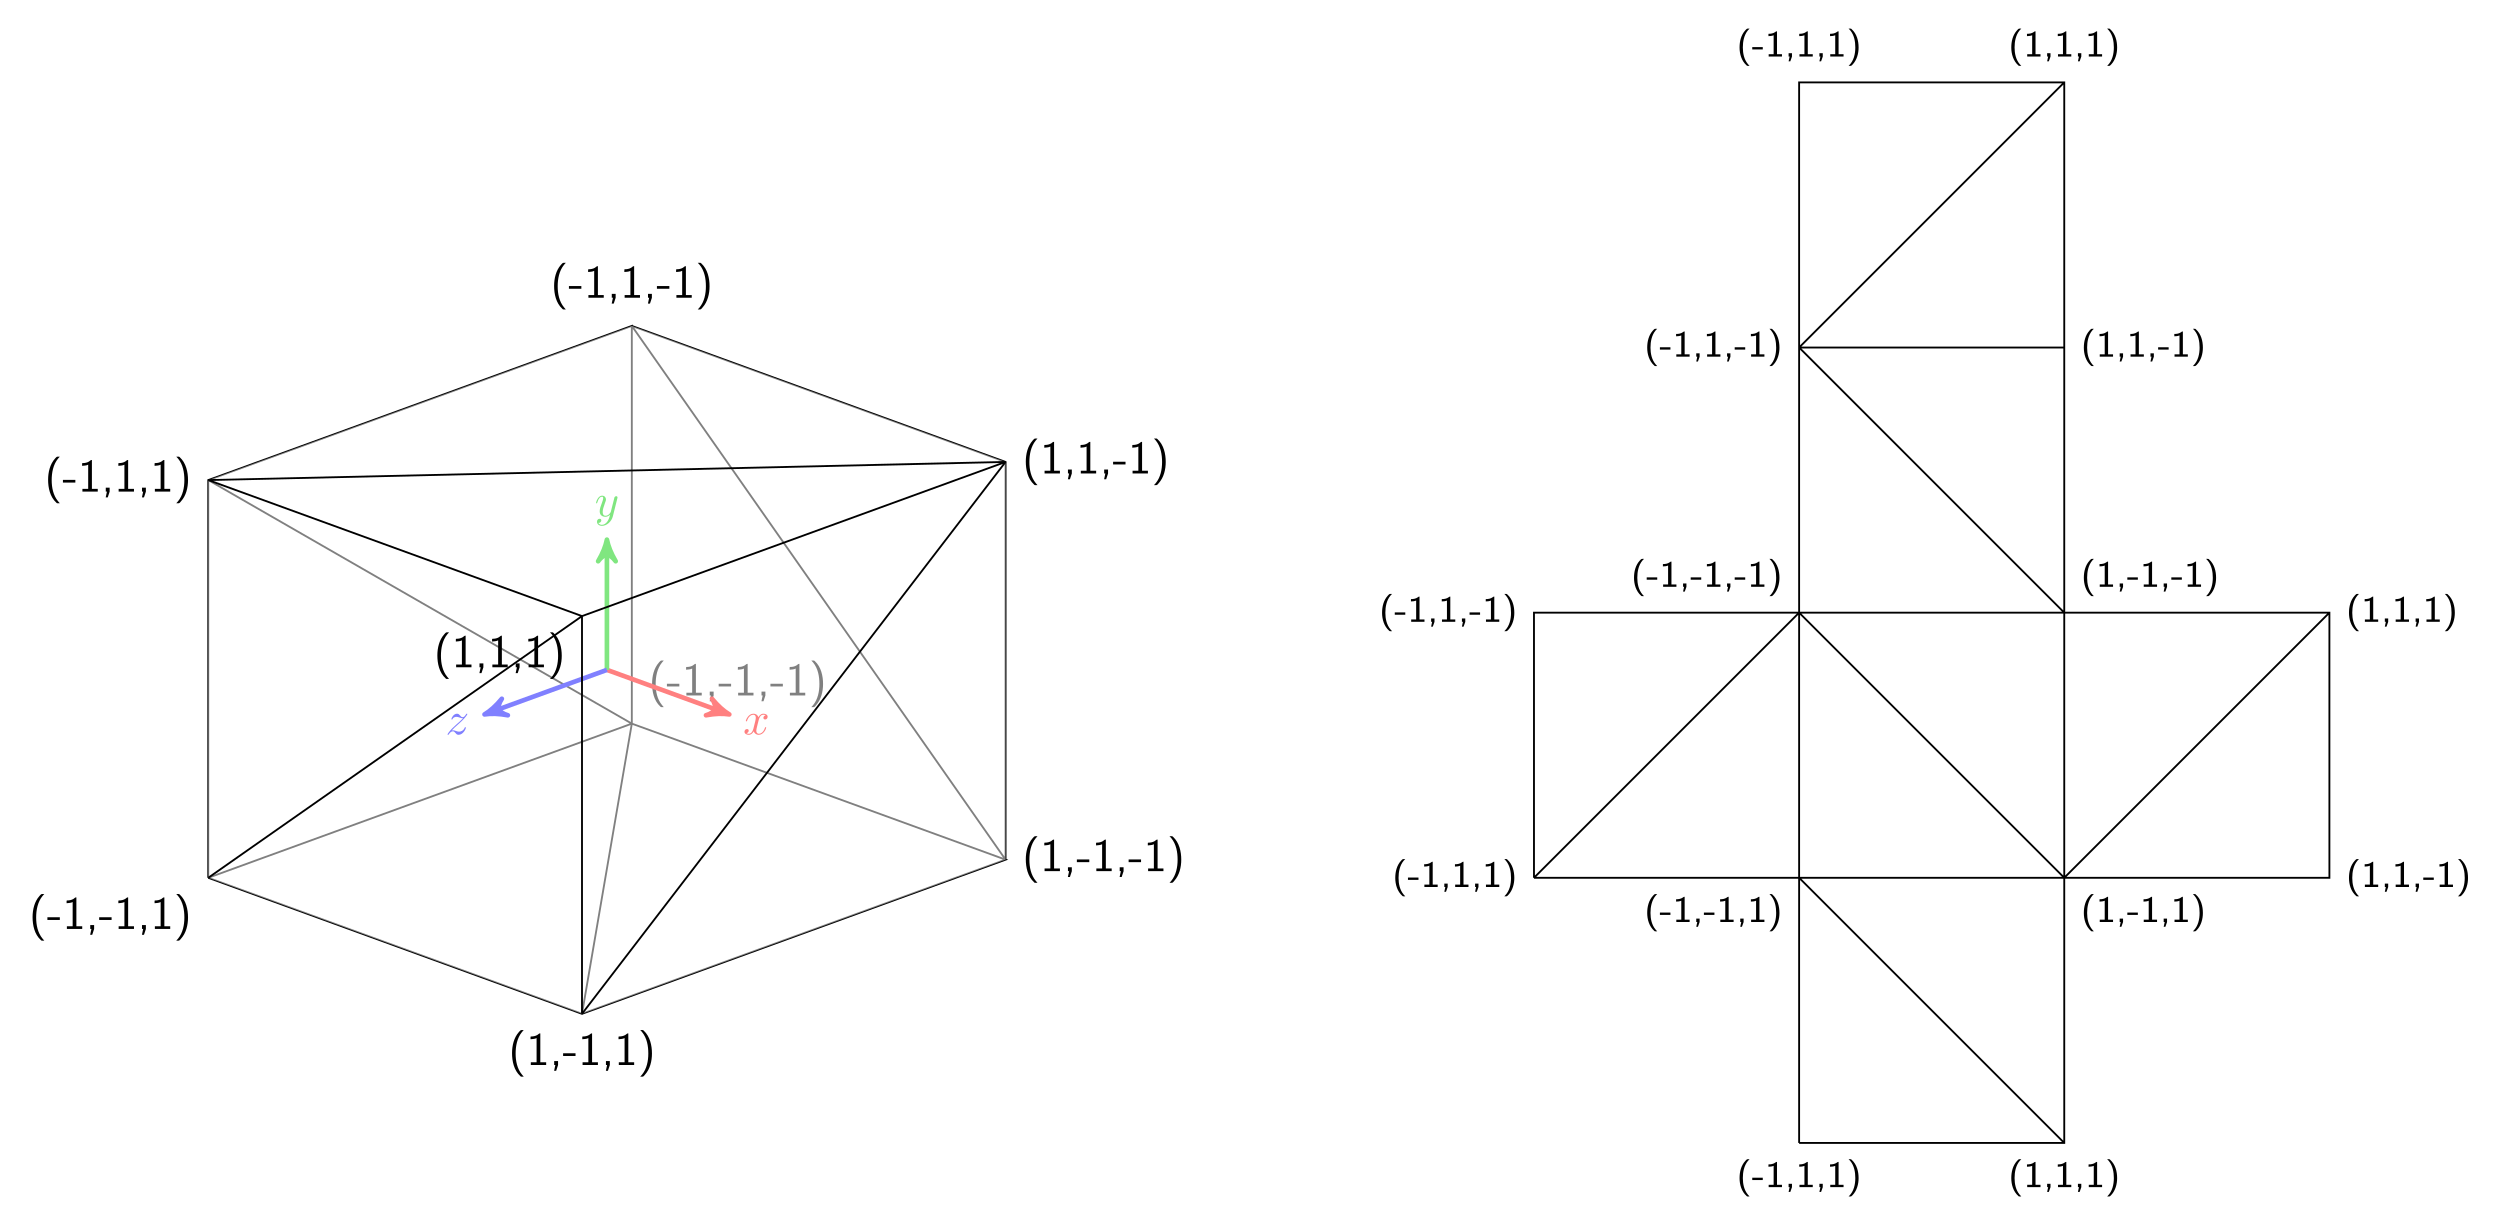
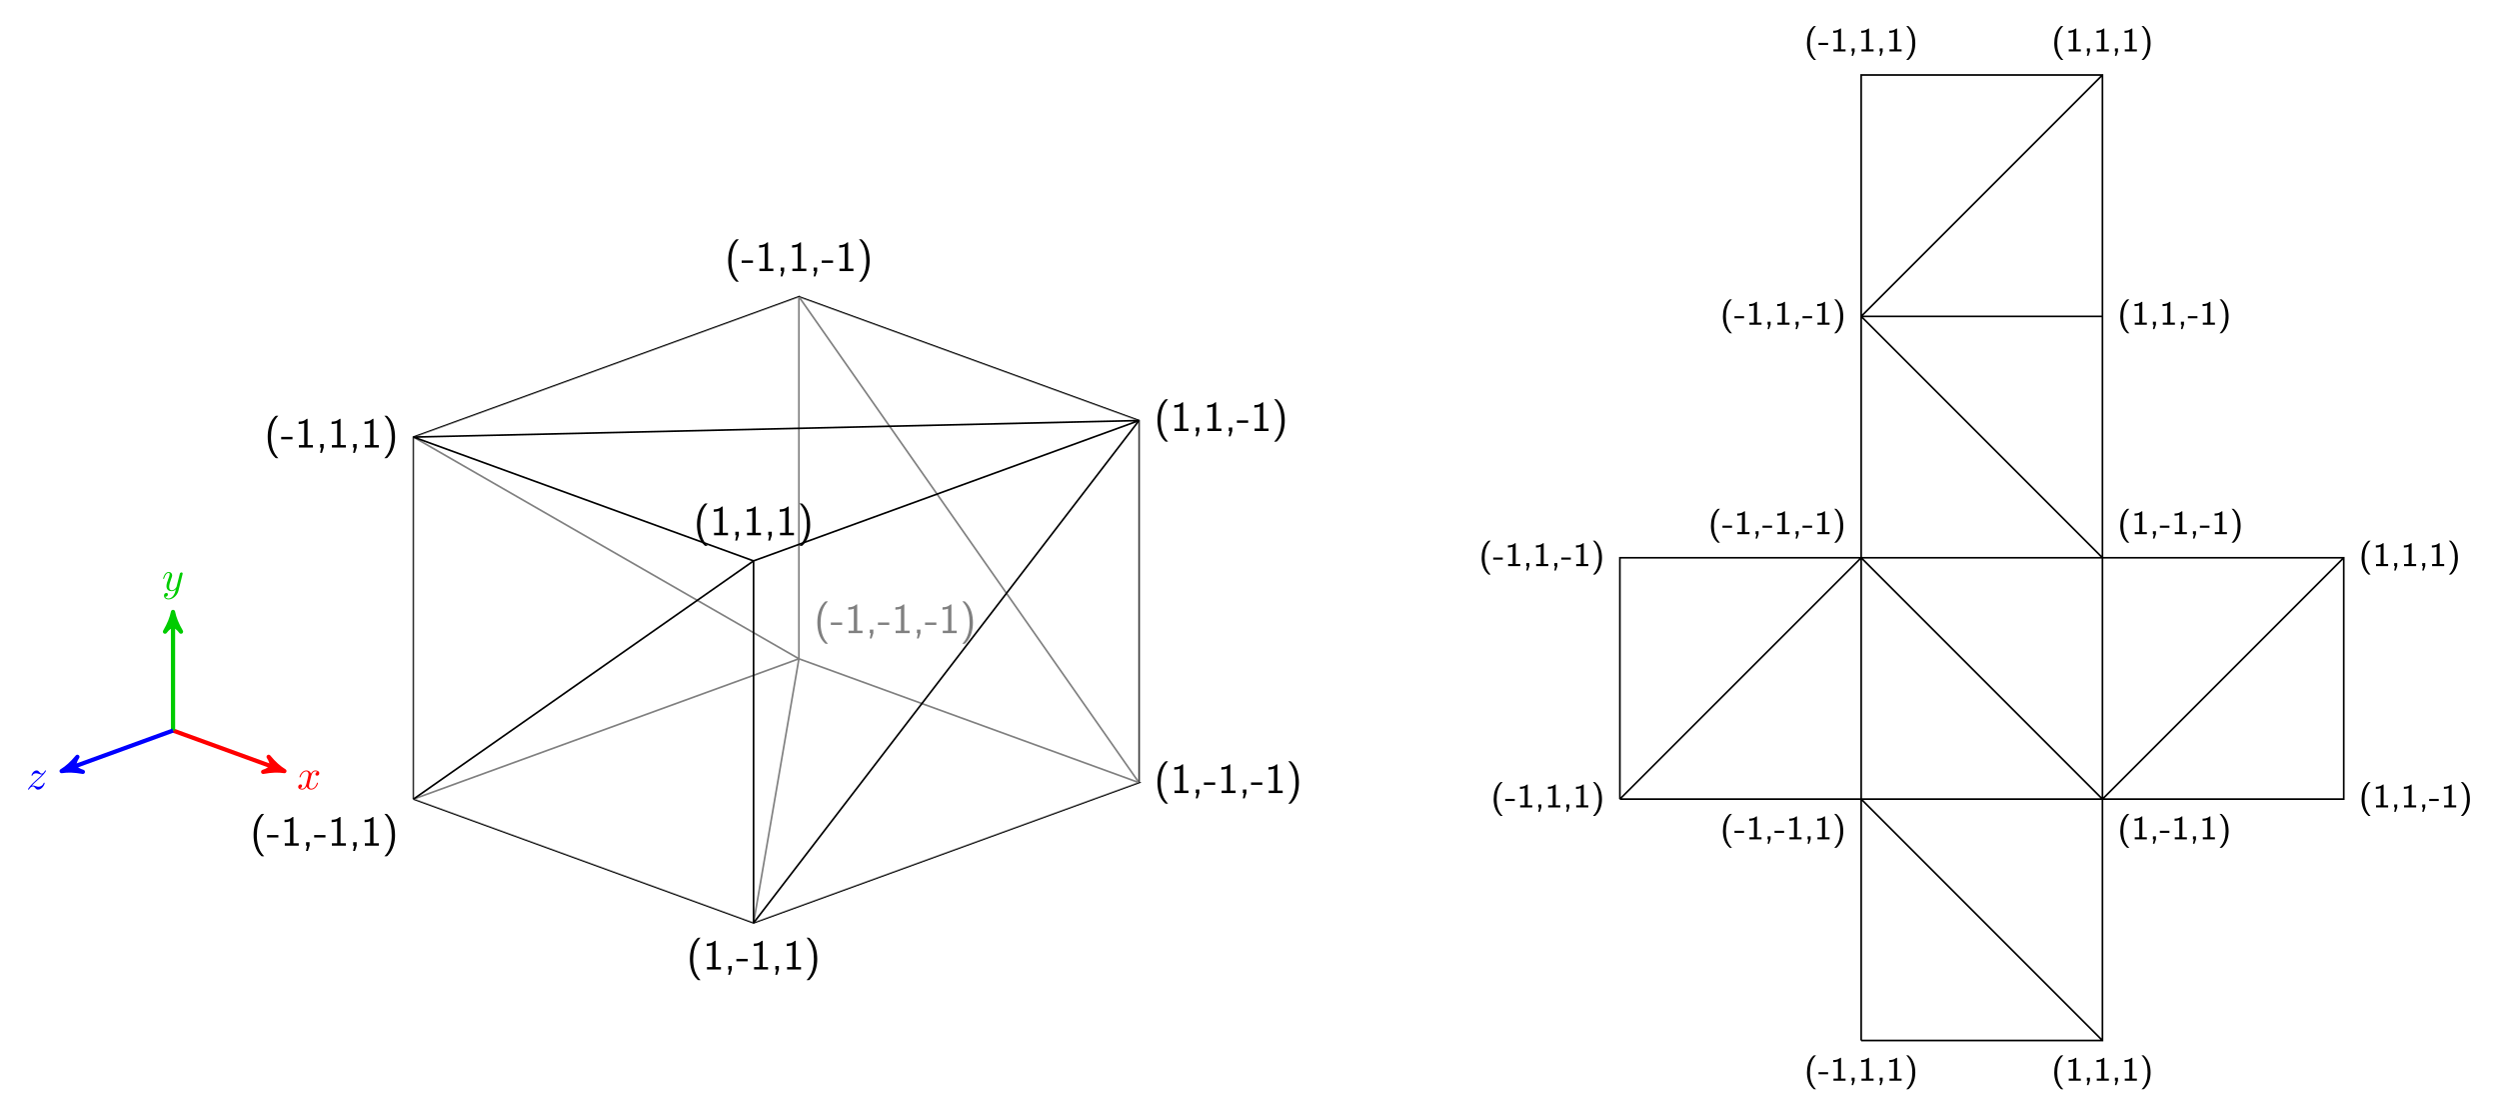
- <svg xmlns="http://www.w3.org/2000/svg" xmlns:xlink="http://www.w3.org/1999/xlink" width="534.56" height="261.999" viewBox="0 0 534.56 261.999">
+ <svg xmlns="http://www.w3.org/2000/svg" xmlns:xlink="http://www.w3.org/1999/xlink" width="587.174" height="261.999" viewBox="0 0 587.174 261.999">
  <defs>
    <g>
      <g id="glyph-0-0">
        <path d="M 3.312 2.484 C 3.203 2.328 3.047 2.203 2.938 2.047 C 1.906 0.797 1.578 -0.859 1.578 -2.453 C 1.578 -4.062 1.891 -5.766 2.938 -7.062 C 3.047 -7.203 3.203 -7.344 3.312 -7.484 L 2.812 -7.484 C 2.609 -7.484 2.422 -7.203 2.281 -7.062 C 1.203 -5.859 0.812 -4.141 0.812 -2.547 C 0.812 -0.812 1.219 1.125 2.562 2.344 C 2.641 2.406 2.656 2.484 2.812 2.484 Z M 3.312 2.484 " />
      </g>
      <g id="glyph-0-1">
        <path d="M 0.109 -2.516 L 0.109 -1.938 L 2.766 -1.938 L 2.766 -2.516 Z M 0.109 -2.516 " />
      </g>
      <g id="glyph-0-2">
        <path d="M 0.891 -5.516 C 1.344 -5.578 1.781 -5.547 2.188 -5.766 L 2.188 -0.594 L 0.953 -0.594 L 0.953 -0.016 L 4.234 -0.016 L 4.234 -0.594 L 2.984 -0.594 L 2.984 -6.766 L 2.875 -6.766 C 2.719 -6.766 2.516 -6.531 2.359 -6.438 C 1.969 -6.203 1.5 -6.109 1.062 -6.109 L 1 -6.109 C 0.922 -6.109 0.891 -6.078 0.891 -5.984 Z M 0.891 -5.516 " />
      </g>
      <g id="glyph-0-3">
        <path d="M 0.969 -0.844 L 0.969 -0.016 L 1.219 -0.016 L 0.953 1.234 L 1.391 1.234 L 1.797 0 L 1.797 -0.844 Z M 0.969 -0.844 " />
      </g>
      <g id="glyph-0-4">
        <path d="M 0.547 -7.484 C 0.672 -7.344 0.812 -7.203 0.938 -7.062 C 2 -5.75 2.281 -4.062 2.281 -2.453 C 2.281 -0.859 1.953 0.797 0.938 2.047 C 0.812 2.203 0.672 2.328 0.547 2.484 L 1.062 2.484 C 1.25 2.484 1.453 2.203 1.578 2.047 C 2.656 0.859 3.062 -0.859 3.062 -2.469 C 3.062 -4.188 2.641 -6.125 1.312 -7.344 C 1.219 -7.406 1.203 -7.484 1.062 -7.484 Z M 0.547 -7.484 " />
      </g>
      <g id="glyph-1-0">
        <path d="M 3.328 -3.016 C 3.391 -3.266 3.625 -4.188 4.312 -4.188 C 4.359 -4.188 4.609 -4.188 4.812 -4.062 C 4.531 -4 4.344 -3.766 4.344 -3.516 C 4.344 -3.359 4.453 -3.172 4.719 -3.172 C 4.938 -3.172 5.25 -3.344 5.25 -3.75 C 5.25 -4.266 4.672 -4.406 4.328 -4.406 C 3.75 -4.406 3.406 -3.875 3.281 -3.656 C 3.031 -4.312 2.5 -4.406 2.203 -4.406 C 1.172 -4.406 0.594 -3.125 0.594 -2.875 C 0.594 -2.766 0.703 -2.766 0.719 -2.766 C 0.797 -2.766 0.828 -2.797 0.844 -2.875 C 1.188 -3.938 1.844 -4.188 2.188 -4.188 C 2.375 -4.188 2.719 -4.094 2.719 -3.516 C 2.719 -3.203 2.547 -2.547 2.188 -1.141 C 2.031 -0.531 1.672 -0.109 1.234 -0.109 C 1.172 -0.109 0.953 -0.109 0.734 -0.234 C 0.984 -0.297 1.203 -0.5 1.203 -0.781 C 1.203 -1.047 0.984 -1.125 0.844 -1.125 C 0.531 -1.125 0.297 -0.875 0.297 -0.547 C 0.297 -0.094 0.781 0.109 1.219 0.109 C 1.891 0.109 2.25 -0.594 2.266 -0.641 C 2.391 -0.281 2.75 0.109 3.344 0.109 C 4.375 0.109 4.938 -1.172 4.938 -1.422 C 4.938 -1.531 4.859 -1.531 4.828 -1.531 C 4.734 -1.531 4.719 -1.484 4.688 -1.422 C 4.359 -0.344 3.688 -0.109 3.375 -0.109 C 2.984 -0.109 2.828 -0.422 2.828 -0.766 C 2.828 -0.984 2.875 -1.203 2.984 -1.641 Z M 3.328 -3.016 " />
      </g>
      <g id="glyph-1-1">
        <path d="M 4.844 -3.797 C 4.891 -3.938 4.891 -3.953 4.891 -4.031 C 4.891 -4.203 4.75 -4.297 4.594 -4.297 C 4.5 -4.297 4.344 -4.234 4.25 -4.094 C 4.234 -4.031 4.141 -3.734 4.109 -3.547 C 4.031 -3.297 3.969 -3.016 3.906 -2.75 L 3.453 -0.953 C 3.422 -0.812 2.984 -0.109 2.328 -0.109 C 1.828 -0.109 1.719 -0.547 1.719 -0.922 C 1.719 -1.375 1.891 -2 2.219 -2.875 C 2.375 -3.281 2.422 -3.391 2.422 -3.594 C 2.422 -4.031 2.109 -4.406 1.609 -4.406 C 0.656 -4.406 0.297 -2.953 0.297 -2.875 C 0.297 -2.766 0.391 -2.766 0.406 -2.766 C 0.516 -2.766 0.516 -2.797 0.562 -2.953 C 0.844 -3.891 1.234 -4.188 1.578 -4.188 C 1.656 -4.188 1.828 -4.188 1.828 -3.875 C 1.828 -3.625 1.719 -3.359 1.656 -3.172 C 1.25 -2.109 1.078 -1.547 1.078 -1.078 C 1.078 -0.188 1.703 0.109 2.297 0.109 C 2.688 0.109 3.016 -0.062 3.297 -0.344 C 3.172 0.172 3.047 0.672 2.656 1.203 C 2.391 1.531 2.016 1.828 1.562 1.828 C 1.422 1.828 0.969 1.797 0.797 1.406 C 0.953 1.406 1.094 1.406 1.219 1.281 C 1.328 1.203 1.422 1.062 1.422 0.875 C 1.422 0.562 1.156 0.531 1.062 0.531 C 0.828 0.531 0.5 0.688 0.5 1.172 C 0.5 1.672 0.938 2.047 1.562 2.047 C 2.578 2.047 3.609 1.141 3.891 0.016 Z M 4.844 -3.797 " />
      </g>
      <g id="glyph-1-2">
        <path d="M 1.328 -0.828 C 1.859 -1.406 2.156 -1.656 2.516 -1.969 C 2.516 -1.969 3.125 -2.5 3.484 -2.859 C 4.438 -3.781 4.656 -4.266 4.656 -4.312 C 4.656 -4.406 4.562 -4.406 4.547 -4.406 C 4.469 -4.406 4.453 -4.391 4.391 -4.297 C 4.094 -3.812 3.891 -3.656 3.656 -3.656 C 3.406 -3.656 3.297 -3.812 3.141 -3.984 C 2.953 -4.203 2.781 -4.406 2.453 -4.406 C 1.703 -4.406 1.25 -3.484 1.25 -3.266 C 1.25 -3.219 1.281 -3.156 1.359 -3.156 C 1.453 -3.156 1.469 -3.203 1.5 -3.266 C 1.688 -3.734 2.266 -3.734 2.344 -3.734 C 2.547 -3.734 2.734 -3.672 2.969 -3.594 C 3.375 -3.438 3.484 -3.438 3.734 -3.438 C 3.375 -3.016 2.547 -2.297 2.359 -2.141 L 1.453 -1.297 C 0.781 -0.625 0.422 -0.062 0.422 0.016 C 0.422 0.109 0.531 0.109 0.547 0.109 C 0.625 0.109 0.641 0.094 0.703 -0.016 C 0.938 -0.375 1.234 -0.641 1.562 -0.641 C 1.781 -0.641 1.891 -0.547 2.141 -0.266 C 2.297 -0.047 2.484 0.109 2.766 0.109 C 3.766 0.109 4.344 -1.156 4.344 -1.422 C 4.344 -1.469 4.297 -1.531 4.219 -1.531 C 4.125 -1.531 4.109 -1.469 4.078 -1.391 C 3.844 -0.75 3.203 -0.562 2.875 -0.562 C 2.688 -0.562 2.5 -0.625 2.297 -0.688 C 1.953 -0.812 1.797 -0.859 1.594 -0.859 C 1.578 -0.859 1.422 -0.859 1.328 -0.828 Z M 1.328 -0.828 " />
      </g>
      <g id="glyph-2-0">
        <path d="M 2.812 1.984 C 2.719 1.859 2.562 1.734 2.469 1.609 C 1.641 0.625 1.375 -0.688 1.375 -1.953 C 1.375 -3.234 1.625 -4.594 2.453 -5.609 L 2.688 -5.859 C 2.734 -5.906 2.781 -5.938 2.812 -5.984 L 2.375 -5.984 C 2.203 -5.984 2.031 -5.75 1.891 -5.609 C 0.984 -4.609 0.672 -3.266 0.672 -1.938 C 0.672 -0.562 1.094 0.922 2.172 1.875 C 2.234 1.922 2.25 1.984 2.375 1.984 Z M 2.812 1.984 " />
      </g>
      <g id="glyph-2-1">
        <path d="M 0.094 -2.031 L 0.094 -1.531 L 2.344 -1.531 L 2.344 -2.031 Z M 0.094 -2.031 " />
      </g>
      <g id="glyph-2-2">
        <path d="M 0.734 -4.875 L 0.734 -4.375 C 1.109 -4.375 1.5 -4.422 1.844 -4.562 L 1.844 -0.516 L 0.781 -0.516 L 0.781 -0.016 L 3.625 -0.016 L 3.625 -0.516 L 2.562 -0.516 L 2.562 -5.406 L 2.469 -5.406 C 2.344 -5.406 2.297 -5.328 2.203 -5.266 C 1.781 -4.953 1.25 -4.875 0.734 -4.875 Z M 0.734 -4.875 " />
      </g>
      <g id="glyph-2-3">
        <path d="M 0.812 -0.734 L 0.812 -0.016 L 1.031 -0.016 L 0.812 1.016 L 1.172 1.016 L 1.531 0 L 1.531 -0.734 Z M 0.812 -0.734 " />
      </g>
      <g id="glyph-2-4">
        <path d="M 0.469 -5.984 C 0.5 -5.938 0.547 -5.906 0.594 -5.859 L 0.828 -5.609 C 1.672 -4.594 1.906 -3.219 1.906 -1.953 C 1.906 -0.594 1.594 0.859 0.594 1.859 C 0.547 1.906 0.5 1.938 0.469 1.984 L 0.906 1.984 C 1.062 1.984 1.219 1.797 1.328 1.688 C 2.25 0.719 2.609 -0.672 2.609 -1.938 C 2.609 -3.375 2.234 -4.859 1.125 -5.859 C 1.062 -5.922 1.031 -5.984 0.906 -5.984 Z M 0.469 -5.984 " />
      </g>
    </g>
  </defs>
  <g fill="rgb(0%, 0%, 0%)" fill-opacity="1">
-     <use xlink:href="#glyph-0-0" x="138.619" y="148.72" />
-     <use xlink:href="#glyph-0-1" x="142.492" y="148.72" />
-     <use xlink:href="#glyph-0-2" x="145.813" y="148.72" />
-     <use xlink:href="#glyph-0-3" x="150.793" y="148.72" />
-     <use xlink:href="#glyph-0-1" x="153.56" y="148.72" />
-     <use xlink:href="#glyph-0-2" x="156.88" y="148.72" />
-     <use xlink:href="#glyph-0-3" x="161.861" y="148.72" />
-     <use xlink:href="#glyph-0-1" x="164.627" y="148.72" />
-     <use xlink:href="#glyph-0-2" x="167.948" y="148.72" />
-     <use xlink:href="#glyph-0-4" x="172.928" y="148.72" />
-   </g>
-   <path fill="none" stroke-width="0.399" stroke-linecap="butt" stroke-linejoin="miter" stroke="rgb(0%, 0%, 0%)" stroke-opacity="1" stroke-miterlimit="10" d="M -85.241 -44.457 L -5.327 -73.543 L 85.24 -40.582 L 5.326 -11.496 L -85.241 -44.457 M -85.241 -44.457 L -85.241 40.582 L 5.326 73.546 L 5.326 -11.496 M 85.24 -40.582 L 85.24 44.461 L 5.326 73.546 M -5.327 -73.543 L 5.326 -11.496 M 85.24 -40.582 L 5.326 73.546 M 5.326 -11.496 L -85.241 40.582 " transform="matrix(1, 0, 0, -1, 129.772, 143.234)" />
-   <path fill="none" stroke-width="0.996" stroke-linecap="butt" stroke-linejoin="miter" stroke="rgb(100%, 0%, 0%)" stroke-opacity="1" stroke-miterlimit="10" d="M 0.001 -0 L 25.083 -9.129 " transform="matrix(1, 0, 0, -1, 129.772, 143.234)" />
-   <path fill-rule="nonzero" fill="rgb(100%, 0%, 0%)" fill-opacity="1" stroke-width="0.996" stroke-linecap="butt" stroke-linejoin="round" stroke="rgb(100%, 0%, 0%)" stroke-opacity="1" stroke-miterlimit="10" d="M 1.155 0.001 C -0.288 0.29 -1.733 0.866 -3.468 1.877 C -1.732 0.58 -1.735 -0.577 -3.466 -1.876 C -1.734 -0.868 -0.29 -0.288 1.155 0.001 Z M 1.155 0.001 " transform="matrix(0.93967, 0.34203, 0.34203, -0.93967, 154.8554, 152.3637)" />
+     <use xlink:href="#glyph-0-0" x="191.233" y="148.72" />
+     <use xlink:href="#glyph-0-1" x="195.106" y="148.72" />
+     <use xlink:href="#glyph-0-2" x="198.427" y="148.72" />
+     <use xlink:href="#glyph-0-3" x="203.407" y="148.72" />
+     <use xlink:href="#glyph-0-1" x="206.174" y="148.72" />
+     <use xlink:href="#glyph-0-2" x="209.494" y="148.72" />
+     <use xlink:href="#glyph-0-3" x="214.475" y="148.72" />
+     <use xlink:href="#glyph-0-1" x="217.241" y="148.72" />
+     <use xlink:href="#glyph-0-2" x="220.562" y="148.72" />
+     <use xlink:href="#glyph-0-4" x="225.542" y="148.72" />
+   </g>
+   <path fill="none" stroke-width="0.399" stroke-linecap="butt" stroke-linejoin="miter" stroke="rgb(0%, 0%, 0%)" stroke-opacity="1" stroke-miterlimit="10" d="M -85.238 -44.457 L -5.327 -73.543 L 85.239 -40.582 L 5.329 -11.496 L -85.238 -44.457 M -85.238 -44.457 L -85.238 40.582 L 5.329 73.546 L 5.329 -11.496 M 85.239 -40.582 L 85.239 44.461 L 5.329 73.546 M -5.327 -73.543 L 5.329 -11.496 M 85.239 -40.582 L 5.329 73.546 M 5.329 -11.496 L -85.238 40.582 " transform="matrix(1, 0, 0, -1, 182.386, 143.234)" />
+   <path fill="none" stroke-width="0.996" stroke-linecap="butt" stroke-linejoin="miter" stroke="rgb(100%, 0%, 0%)" stroke-opacity="1" stroke-miterlimit="10" d="M -141.734 -28.348 L -116.652 -37.477 " transform="matrix(1, 0, 0, -1, 182.386, 143.234)" />
+   <path fill-rule="nonzero" fill="rgb(100%, 0%, 0%)" fill-opacity="1" stroke-width="0.996" stroke-linecap="butt" stroke-linejoin="round" stroke="rgb(100%, 0%, 0%)" stroke-opacity="1" stroke-miterlimit="10" d="M 1.155 -0 C -0.289 0.289 -1.733 0.865 -3.465 1.877 C -1.733 0.578 -1.732 -0.577 -3.466 -1.877 C -1.734 -0.869 -0.291 -0.289 1.155 -0 Z M 1.155 -0 " transform="matrix(0.93967, 0.34203, 0.34203, -0.93967, 65.73533, 180.7105)" />
  <g fill="rgb(100%, 0%, 0%)" fill-opacity="1">
-     <use xlink:href="#glyph-1-0" x="158.889" y="157.012" />
-   </g>
-   <path fill="none" stroke-width="0.996" stroke-linecap="butt" stroke-linejoin="miter" stroke="rgb(0%, 79.999%, 0%)" stroke-opacity="1" stroke-miterlimit="10" d="M 0.001 -0 L 0.001 26.691 " transform="matrix(1, 0, 0, -1, 129.772, 143.234)" />
-   <path fill-rule="nonzero" fill="rgb(0%, 79.999%, 0%)" fill-opacity="1" stroke-width="0.996" stroke-linecap="butt" stroke-linejoin="round" stroke="rgb(0%, 79.999%, 0%)" stroke-opacity="1" stroke-miterlimit="10" d="M 1.154 -0.001 C -0.287 0.288 -1.732 0.866 -3.467 1.877 C -1.732 0.577 -1.732 -0.58 -3.467 -1.876 C -1.732 -0.869 -0.287 -0.29 1.154 -0.001 Z M 1.154 -0.001 " transform="matrix(0, -1, -1, 0, 129.772, 116.541)" />
+     <use xlink:href="#glyph-1-0" x="69.771" y="185.359" />
+   </g>
+   <path fill="none" stroke-width="0.996" stroke-linecap="butt" stroke-linejoin="miter" stroke="rgb(0%, 79.999%, 0%)" stroke-opacity="1" stroke-miterlimit="10" d="M -141.734 -28.348 L -141.734 -1.653 " transform="matrix(1, 0, 0, -1, 182.386, 143.234)" />
+   <path fill-rule="nonzero" fill="rgb(0%, 79.999%, 0%)" fill-opacity="1" stroke-width="0.996" stroke-linecap="butt" stroke-linejoin="round" stroke="rgb(0%, 79.999%, 0%)" stroke-opacity="1" stroke-miterlimit="10" d="M 1.157 -0 C -0.288 0.289 -1.733 0.867 -3.468 1.879 C -1.733 0.578 -1.733 -0.579 -3.468 -1.879 C -1.733 -0.868 -0.288 -0.289 1.157 -0 Z M 1.157 -0 " transform="matrix(0, -1, -1, 0, 40.65196, 144.8878)" />
  <g fill="rgb(0%, 79.999%, 0%)" fill-opacity="1">
-     <use xlink:href="#glyph-1-1" x="127.151" y="110.394" />
-   </g>
-   <path fill="none" stroke-width="0.996" stroke-linecap="butt" stroke-linejoin="miter" stroke="rgb(0%, 0%, 100%)" stroke-opacity="1" stroke-miterlimit="10" d="M 0.001 -0 L -25.084 -9.129 " transform="matrix(1, 0, 0, -1, 129.772, 143.234)" />
-   <path fill-rule="nonzero" fill="rgb(0%, 0%, 100%)" fill-opacity="1" stroke-width="0.996" stroke-linecap="butt" stroke-linejoin="round" stroke="rgb(0%, 0%, 100%)" stroke-opacity="1" stroke-miterlimit="10" d="M 1.156 -0.001 C -0.289 0.288 -1.733 0.867 -3.468 1.877 C -1.734 0.577 -1.735 -0.579 -3.467 -1.877 C -1.732 -0.867 -0.288 -0.291 1.156 -0.001 Z M 1.156 -0.001 " transform="matrix(-0.93967, 0.34203, 0.34203, 0.93967, 104.6886, 152.3637)" />
+     <use xlink:href="#glyph-1-1" x="38.033" y="138.741" />
+   </g>
+   <path fill="none" stroke-width="0.996" stroke-linecap="butt" stroke-linejoin="miter" stroke="rgb(0%, 0%, 100%)" stroke-opacity="1" stroke-miterlimit="10" d="M -141.734 -28.348 L -166.816 -37.477 " transform="matrix(1, 0, 0, -1, 182.386, 143.234)" />
+   <path fill-rule="nonzero" fill="rgb(0%, 0%, 100%)" fill-opacity="1" stroke-width="0.996" stroke-linecap="butt" stroke-linejoin="round" stroke="rgb(0%, 0%, 100%)" stroke-opacity="1" stroke-miterlimit="10" d="M 1.154 0 C -0.288 0.288 -1.731 0.868 -3.467 1.878 C -1.733 0.577 -1.734 -0.578 -3.466 -1.877 C -1.734 -0.865 -0.29 -0.289 1.154 0 Z M 1.154 0 " transform="matrix(-0.93967, 0.34203, 0.34203, 0.93967, 15.56859, 180.7105)" />
  <g fill="rgb(0%, 0%, 100%)" fill-opacity="1">
-     <use xlink:href="#glyph-1-2" x="95.272" y="157.012" />
-   </g>
-   <path fill-rule="nonzero" fill="rgb(100%, 100%, 100%)" fill-opacity="0.5" d="M 44.531 187.691 L 124.445 216.777 L 215.012 183.816 L 215.012 98.773 L 135.098 69.688 L 44.531 102.652 L 44.531 187.691 " />
-   <path fill="none" stroke-width="0.399" stroke-linecap="butt" stroke-linejoin="miter" stroke="rgb(0%, 0%, 0%)" stroke-opacity="1" stroke-miterlimit="10" d="M -5.327 -73.543 L -5.327 11.496 L -85.241 40.582 M -5.327 11.496 L 85.24 44.461 M -85.241 -44.457 L -5.327 11.496 M -5.327 -73.543 L 85.24 44.461 M -85.241 40.582 L 85.24 44.461 " transform="matrix(1, 0, 0, -1, 129.772, 143.234)" />
-   <g fill="rgb(0%, 0%, 0%)" fill-opacity="1">
-     <use xlink:href="#glyph-0-0" x="6.154" y="198.647" />
-     <use xlink:href="#glyph-0-1" x="10.027" y="198.647" />
-     <use xlink:href="#glyph-0-2" x="13.348" y="198.647" />
-     <use xlink:href="#glyph-0-3" x="18.328" y="198.647" />
-     <use xlink:href="#glyph-0-1" x="21.095" y="198.647" />
-     <use xlink:href="#glyph-0-2" x="24.415" y="198.647" />
-     <use xlink:href="#glyph-0-3" x="29.396" y="198.647" />
-     <use xlink:href="#glyph-0-2" x="32.162" y="198.647" />
-     <use xlink:href="#glyph-0-4" x="37.143" y="198.647" />
-   </g>
-   <g fill="rgb(0%, 0%, 0%)" fill-opacity="1">
-     <use xlink:href="#glyph-0-0" x="108.675" y="227.732" />
-     <use xlink:href="#glyph-0-2" x="112.548" y="227.732" />
-     <use xlink:href="#glyph-0-3" x="117.529" y="227.732" />
-     <use xlink:href="#glyph-0-1" x="120.295" y="227.732" />
-     <use xlink:href="#glyph-0-2" x="123.616" y="227.732" />
-     <use xlink:href="#glyph-0-3" x="128.596" y="227.732" />
-     <use xlink:href="#glyph-0-2" x="131.363" y="227.732" />
-     <use xlink:href="#glyph-0-4" x="136.343" y="227.732" />
-   </g>
-   <g fill="rgb(0%, 0%, 0%)" fill-opacity="1">
-     <use xlink:href="#glyph-0-0" x="218.53" y="186.287" />
-     <use xlink:href="#glyph-0-2" x="222.403" y="186.287" />
-     <use xlink:href="#glyph-0-3" x="227.384" y="186.287" />
-     <use xlink:href="#glyph-0-1" x="230.15" y="186.287" />
-     <use xlink:href="#glyph-0-2" x="233.471" y="186.287" />
-     <use xlink:href="#glyph-0-3" x="238.451" y="186.287" />
-     <use xlink:href="#glyph-0-1" x="241.218" y="186.287" />
-     <use xlink:href="#glyph-0-2" x="244.538" y="186.287" />
-     <use xlink:href="#glyph-0-4" x="249.519" y="186.287" />
-   </g>
-   <g fill="rgb(0%, 0%, 0%)" fill-opacity="1">
-     <use xlink:href="#glyph-0-0" x="9.474" y="105.126" />
-     <use xlink:href="#glyph-0-1" x="13.347" y="105.126" />
-     <use xlink:href="#glyph-0-2" x="16.668" y="105.126" />
-     <use xlink:href="#glyph-0-3" x="21.648" y="105.126" />
-     <use xlink:href="#glyph-0-2" x="24.415" y="105.126" />
-     <use xlink:href="#glyph-0-3" x="29.395" y="105.126" />
-     <use xlink:href="#glyph-0-2" x="32.162" y="105.126" />
-     <use xlink:href="#glyph-0-4" x="37.142" y="105.126" />
-   </g>
-   <g fill="rgb(0%, 0%, 0%)" fill-opacity="1">
-     <use xlink:href="#glyph-0-0" x="92.706" y="142.693" />
-     <use xlink:href="#glyph-0-2" x="96.579" y="142.693" />
-     <use xlink:href="#glyph-0-3" x="101.56" y="142.693" />
-     <use xlink:href="#glyph-0-2" x="104.326" y="142.693" />
-     <use xlink:href="#glyph-0-3" x="109.307" y="142.693" />
-     <use xlink:href="#glyph-0-2" x="112.073" y="142.693" />
-     <use xlink:href="#glyph-0-4" x="117.054" y="142.693" />
-   </g>
-   <g fill="rgb(0%, 0%, 0%)" fill-opacity="1">
-     <use xlink:href="#glyph-0-0" x="218.53" y="101.248" />
-     <use xlink:href="#glyph-0-2" x="222.403" y="101.248" />
-     <use xlink:href="#glyph-0-3" x="227.384" y="101.248" />
-     <use xlink:href="#glyph-0-2" x="230.15" y="101.248" />
-     <use xlink:href="#glyph-0-3" x="235.131" y="101.248" />
-     <use xlink:href="#glyph-0-1" x="237.897" y="101.248" />
-     <use xlink:href="#glyph-0-2" x="241.218" y="101.248" />
-     <use xlink:href="#glyph-0-4" x="246.198" y="101.248" />
-   </g>
-   <g fill="rgb(0%, 0%, 0%)" fill-opacity="1">
-     <use xlink:href="#glyph-0-0" x="117.669" y="63.681" />
-     <use xlink:href="#glyph-0-1" x="121.542" y="63.681" />
-     <use xlink:href="#glyph-0-2" x="124.863" y="63.681" />
-     <use xlink:href="#glyph-0-3" x="129.843" y="63.681" />
-     <use xlink:href="#glyph-0-2" x="132.61" y="63.681" />
-     <use xlink:href="#glyph-0-3" x="137.59" y="63.681" />
-     <use xlink:href="#glyph-0-1" x="140.357" y="63.681" />
-     <use xlink:href="#glyph-0-2" x="143.677" y="63.681" />
-     <use xlink:href="#glyph-0-4" x="148.658" y="63.681" />
-   </g>
-   <path fill="none" stroke-width="0.399" stroke-linecap="butt" stroke-linejoin="miter" stroke="rgb(0%, 0%, 0%)" stroke-opacity="1" stroke-miterlimit="10" d="M 198.228 -44.457 L 368.31 -44.457 L 368.31 12.234 L 198.228 12.234 L 198.228 -44.457 M 254.923 -101.153 L 311.615 -101.153 L 311.615 125.621 L 254.923 125.621 L 254.923 -101.153 M 254.923 68.929 L 311.615 68.929 M 311.615 -44.457 L 254.923 12.234 M 311.615 12.234 L 254.923 68.929 M 254.923 68.929 L 311.615 125.621 M 311.615 -44.457 L 368.31 12.234 M 198.228 -44.457 L 254.923 12.234 M 254.923 -44.457 L 311.615 -101.153 " transform="matrix(1, 0, 0, -1, 129.772, 143.234)" />
-   <g fill="rgb(0%, 0%, 0%)" fill-opacity="1">
-     <use xlink:href="#glyph-2-0" x="351.541" y="197.16" />
-     <use xlink:href="#glyph-2-1" x="354.833" y="197.16" />
-     <use xlink:href="#glyph-2-2" x="357.656" y="197.16" />
-     <use xlink:href="#glyph-2-3" x="361.889" y="197.16" />
-     <use xlink:href="#glyph-2-1" x="364.241" y="197.16" />
-     <use xlink:href="#glyph-2-2" x="367.063" y="197.16" />
-     <use xlink:href="#glyph-2-3" x="371.296" y="197.16" />
-     <use xlink:href="#glyph-2-2" x="373.648" y="197.16" />
-     <use xlink:href="#glyph-2-4" x="377.881" y="197.16" />
-   </g>
-   <g fill="rgb(0%, 0%, 0%)" fill-opacity="1">
-     <use xlink:href="#glyph-2-0" x="444.903" y="197.16" />
-     <use xlink:href="#glyph-2-2" x="448.195" y="197.16" />
-     <use xlink:href="#glyph-2-3" x="452.428" y="197.16" />
-     <use xlink:href="#glyph-2-1" x="454.78" y="197.16" />
-     <use xlink:href="#glyph-2-2" x="457.603" y="197.16" />
-     <use xlink:href="#glyph-2-3" x="461.835" y="197.16" />
-     <use xlink:href="#glyph-2-2" x="464.187" y="197.16" />
-     <use xlink:href="#glyph-2-4" x="468.42" y="197.16" />
-   </g>
-   <g fill="rgb(0%, 0%, 0%)" fill-opacity="1">
-     <use xlink:href="#glyph-2-0" x="444.903" y="125.488" />
-     <use xlink:href="#glyph-2-2" x="448.195" y="125.488" />
-     <use xlink:href="#glyph-2-3" x="452.428" y="125.488" />
-     <use xlink:href="#glyph-2-1" x="454.78" y="125.488" />
-     <use xlink:href="#glyph-2-2" x="457.603" y="125.488" />
-     <use xlink:href="#glyph-2-3" x="461.835" y="125.488" />
-     <use xlink:href="#glyph-2-1" x="464.187" y="125.488" />
-     <use xlink:href="#glyph-2-2" x="467.01" y="125.488" />
-     <use xlink:href="#glyph-2-4" x="471.243" y="125.488" />
-   </g>
-   <g fill="rgb(0%, 0%, 0%)" fill-opacity="1">
-     <use xlink:href="#glyph-2-0" x="348.719" y="125.488" />
-     <use xlink:href="#glyph-2-1" x="352.011" y="125.488" />
-     <use xlink:href="#glyph-2-2" x="354.834" y="125.488" />
-     <use xlink:href="#glyph-2-3" x="359.067" y="125.488" />
-     <use xlink:href="#glyph-2-1" x="361.419" y="125.488" />
-     <use xlink:href="#glyph-2-2" x="364.241" y="125.488" />
-     <use xlink:href="#glyph-2-3" x="368.474" y="125.488" />
-     <use xlink:href="#glyph-2-1" x="370.826" y="125.488" />
-     <use xlink:href="#glyph-2-2" x="373.648" y="125.488" />
-     <use xlink:href="#glyph-2-4" x="377.881" y="125.488" />
-   </g>
-   <g fill="rgb(0%, 0%, 0%)" fill-opacity="1">
-     <use xlink:href="#glyph-2-0" x="371.287" y="253.853" />
-     <use xlink:href="#glyph-2-1" x="374.579" y="253.853" />
-     <use xlink:href="#glyph-2-2" x="377.402" y="253.853" />
-     <use xlink:href="#glyph-2-3" x="381.635" y="253.853" />
-     <use xlink:href="#glyph-2-2" x="383.987" y="253.853" />
-     <use xlink:href="#glyph-2-3" x="388.219" y="253.853" />
-     <use xlink:href="#glyph-2-2" x="390.571" y="253.853" />
-     <use xlink:href="#glyph-2-4" x="394.804" y="253.853" />
-   </g>
-   <g fill="rgb(0%, 0%, 0%)" fill-opacity="1">
-     <use xlink:href="#glyph-2-0" x="429.39" y="253.853" />
-     <use xlink:href="#glyph-2-2" x="432.682" y="253.853" />
-     <use xlink:href="#glyph-2-3" x="436.915" y="253.853" />
-     <use xlink:href="#glyph-2-2" x="439.267" y="253.853" />
-     <use xlink:href="#glyph-2-3" x="443.5" y="253.853" />
-     <use xlink:href="#glyph-2-2" x="445.852" y="253.853" />
-     <use xlink:href="#glyph-2-4" x="450.085" y="253.853" />
-   </g>
-   <g fill="rgb(0%, 0%, 0%)" fill-opacity="1">
-     <use xlink:href="#glyph-2-0" x="297.67" y="189.671" />
-     <use xlink:href="#glyph-2-1" x="300.962" y="189.671" />
-     <use xlink:href="#glyph-2-2" x="303.785" y="189.671" />
-     <use xlink:href="#glyph-2-3" x="308.018" y="189.671" />
-     <use xlink:href="#glyph-2-2" x="310.37" y="189.671" />
-     <use xlink:href="#glyph-2-3" x="314.602" y="189.671" />
-     <use xlink:href="#glyph-2-2" x="316.954" y="189.671" />
-     <use xlink:href="#glyph-2-4" x="321.187" y="189.671" />
-   </g>
-   <g fill="rgb(0%, 0%, 0%)" fill-opacity="1">
-     <use xlink:href="#glyph-2-0" x="294.848" y="132.978" />
-     <use xlink:href="#glyph-2-1" x="298.14" y="132.978" />
-     <use xlink:href="#glyph-2-2" x="300.963" y="132.978" />
-     <use xlink:href="#glyph-2-3" x="305.196" y="132.978" />
-     <use xlink:href="#glyph-2-2" x="307.548" y="132.978" />
-     <use xlink:href="#glyph-2-3" x="311.78" y="132.978" />
-     <use xlink:href="#glyph-2-1" x="314.132" y="132.978" />
-     <use xlink:href="#glyph-2-2" x="316.955" y="132.978" />
-     <use xlink:href="#glyph-2-4" x="321.188" y="132.978" />
-   </g>
-   <g fill="rgb(0%, 0%, 0%)" fill-opacity="1">
-     <use xlink:href="#glyph-2-0" x="501.596" y="189.671" />
-     <use xlink:href="#glyph-2-2" x="504.888" y="189.671" />
-     <use xlink:href="#glyph-2-3" x="509.121" y="189.671" />
-     <use xlink:href="#glyph-2-2" x="511.473" y="189.671" />
-     <use xlink:href="#glyph-2-3" x="515.706" y="189.671" />
-     <use xlink:href="#glyph-2-1" x="518.058" y="189.671" />
-     <use xlink:href="#glyph-2-2" x="520.88" y="189.671" />
-     <use xlink:href="#glyph-2-4" x="525.113" y="189.671" />
-   </g>
-   <g fill="rgb(0%, 0%, 0%)" fill-opacity="1">
-     <use xlink:href="#glyph-2-0" x="501.596" y="132.978" />
-     <use xlink:href="#glyph-2-2" x="504.888" y="132.978" />
-     <use xlink:href="#glyph-2-3" x="509.121" y="132.978" />
-     <use xlink:href="#glyph-2-2" x="511.473" y="132.978" />
-     <use xlink:href="#glyph-2-3" x="515.706" y="132.978" />
-     <use xlink:href="#glyph-2-2" x="518.058" y="132.978" />
-     <use xlink:href="#glyph-2-4" x="522.291" y="132.978" />
-   </g>
-   <g fill="rgb(0%, 0%, 0%)" fill-opacity="1">
-     <use xlink:href="#glyph-2-0" x="351.541" y="76.285" />
-     <use xlink:href="#glyph-2-1" x="354.833" y="76.285" />
-     <use xlink:href="#glyph-2-2" x="357.656" y="76.285" />
-     <use xlink:href="#glyph-2-3" x="361.889" y="76.285" />
-     <use xlink:href="#glyph-2-2" x="364.241" y="76.285" />
-     <use xlink:href="#glyph-2-3" x="368.473" y="76.285" />
-     <use xlink:href="#glyph-2-1" x="370.825" y="76.285" />
-     <use xlink:href="#glyph-2-2" x="373.648" y="76.285" />
-     <use xlink:href="#glyph-2-4" x="377.881" y="76.285" />
-   </g>
-   <g fill="rgb(0%, 0%, 0%)" fill-opacity="1">
-     <use xlink:href="#glyph-2-0" x="444.903" y="76.285" />
-     <use xlink:href="#glyph-2-2" x="448.195" y="76.285" />
-     <use xlink:href="#glyph-2-3" x="452.428" y="76.285" />
-     <use xlink:href="#glyph-2-2" x="454.78" y="76.285" />
-     <use xlink:href="#glyph-2-3" x="459.013" y="76.285" />
-     <use xlink:href="#glyph-2-1" x="461.365" y="76.285" />
-     <use xlink:href="#glyph-2-2" x="464.187" y="76.285" />
-     <use xlink:href="#glyph-2-4" x="468.42" y="76.285" />
-   </g>
-   <g fill="rgb(0%, 0%, 0%)" fill-opacity="1">
-     <use xlink:href="#glyph-2-0" x="429.39" y="12.103" />
-     <use xlink:href="#glyph-2-2" x="432.682" y="12.103" />
-     <use xlink:href="#glyph-2-3" x="436.915" y="12.103" />
-     <use xlink:href="#glyph-2-2" x="439.267" y="12.103" />
-     <use xlink:href="#glyph-2-3" x="443.5" y="12.103" />
-     <use xlink:href="#glyph-2-2" x="445.852" y="12.103" />
-     <use xlink:href="#glyph-2-4" x="450.085" y="12.103" />
-   </g>
-   <g fill="rgb(0%, 0%, 0%)" fill-opacity="1">
-     <use xlink:href="#glyph-2-0" x="371.287" y="12.103" />
-     <use xlink:href="#glyph-2-1" x="374.579" y="12.103" />
-     <use xlink:href="#glyph-2-2" x="377.402" y="12.103" />
-     <use xlink:href="#glyph-2-3" x="381.635" y="12.103" />
-     <use xlink:href="#glyph-2-2" x="383.987" y="12.103" />
-     <use xlink:href="#glyph-2-3" x="388.219" y="12.103" />
-     <use xlink:href="#glyph-2-2" x="390.571" y="12.103" />
-     <use xlink:href="#glyph-2-4" x="394.804" y="12.103" />
+     <use xlink:href="#glyph-1-2" x="6.154" y="185.359" />
+   </g>
+   <path fill-rule="nonzero" fill="rgb(100%, 100%, 100%)" fill-opacity="0.5" d="M 97.148 187.691 L 177.059 216.777 L 267.625 183.816 L 267.625 98.773 L 187.715 69.688 L 97.148 102.652 L 97.148 187.691 " />
+   <path fill="none" stroke-width="0.399" stroke-linecap="butt" stroke-linejoin="miter" stroke="rgb(0%, 0%, 0%)" stroke-opacity="1" stroke-miterlimit="10" d="M -5.327 -73.543 L -5.327 11.496 L -85.238 40.582 M -5.327 11.496 L 85.239 44.461 M -85.238 -44.457 L -5.327 11.496 M -5.327 -73.543 L 85.239 44.461 M -85.238 40.582 L 85.239 44.461 " transform="matrix(1, 0, 0, -1, 182.386, 143.234)" />
+   <g fill="rgb(0%, 0%, 0%)" fill-opacity="1">
+     <use xlink:href="#glyph-0-0" x="58.768" y="198.647" />
+     <use xlink:href="#glyph-0-1" x="62.641" y="198.647" />
+     <use xlink:href="#glyph-0-2" x="65.962" y="198.647" />
+     <use xlink:href="#glyph-0-3" x="70.942" y="198.647" />
+     <use xlink:href="#glyph-0-1" x="73.709" y="198.647" />
+     <use xlink:href="#glyph-0-2" x="77.029" y="198.647" />
+     <use xlink:href="#glyph-0-3" x="82.01" y="198.647" />
+     <use xlink:href="#glyph-0-2" x="84.776" y="198.647" />
+     <use xlink:href="#glyph-0-4" x="89.757" y="198.647" />
+   </g>
+   <g fill="rgb(0%, 0%, 0%)" fill-opacity="1">
+     <use xlink:href="#glyph-0-0" x="161.289" y="227.733" />
+     <use xlink:href="#glyph-0-2" x="165.162" y="227.733" />
+     <use xlink:href="#glyph-0-3" x="170.143" y="227.733" />
+     <use xlink:href="#glyph-0-1" x="172.909" y="227.733" />
+     <use xlink:href="#glyph-0-2" x="176.23" y="227.733" />
+     <use xlink:href="#glyph-0-3" x="181.21" y="227.733" />
+     <use xlink:href="#glyph-0-2" x="183.977" y="227.733" />
+     <use xlink:href="#glyph-0-4" x="188.957" y="227.733" />
+   </g>
+   <g fill="rgb(0%, 0%, 0%)" fill-opacity="1">
+     <use xlink:href="#glyph-0-0" x="271.144" y="186.287" />
+     <use xlink:href="#glyph-0-2" x="275.017" y="186.287" />
+     <use xlink:href="#glyph-0-3" x="279.998" y="186.287" />
+     <use xlink:href="#glyph-0-1" x="282.764" y="186.287" />
+     <use xlink:href="#glyph-0-2" x="286.085" y="186.287" />
+     <use xlink:href="#glyph-0-3" x="291.065" y="186.287" />
+     <use xlink:href="#glyph-0-1" x="293.832" y="186.287" />
+     <use xlink:href="#glyph-0-2" x="297.152" y="186.287" />
+     <use xlink:href="#glyph-0-4" x="302.133" y="186.287" />
+   </g>
+   <g fill="rgb(0%, 0%, 0%)" fill-opacity="1">
+     <use xlink:href="#glyph-0-0" x="62.088" y="105.126" />
+     <use xlink:href="#glyph-0-1" x="65.961" y="105.126" />
+     <use xlink:href="#glyph-0-2" x="69.282" y="105.126" />
+     <use xlink:href="#glyph-0-3" x="74.262" y="105.126" />
+     <use xlink:href="#glyph-0-2" x="77.029" y="105.126" />
+     <use xlink:href="#glyph-0-3" x="82.009" y="105.126" />
+     <use xlink:href="#glyph-0-2" x="84.776" y="105.126" />
+     <use xlink:href="#glyph-0-4" x="89.756" y="105.126" />
+   </g>
+   <g fill="rgb(0%, 0%, 0%)" fill-opacity="1">
+     <use xlink:href="#glyph-0-0" x="162.949" y="125.73" />
+     <use xlink:href="#glyph-0-2" x="166.822" y="125.73" />
+     <use xlink:href="#glyph-0-3" x="171.803" y="125.73" />
+     <use xlink:href="#glyph-0-2" x="174.569" y="125.73" />
+     <use xlink:href="#glyph-0-3" x="179.55" y="125.73" />
+     <use xlink:href="#glyph-0-2" x="182.316" y="125.73" />
+     <use xlink:href="#glyph-0-4" x="187.297" y="125.73" />
+   </g>
+   <g fill="rgb(0%, 0%, 0%)" fill-opacity="1">
+     <use xlink:href="#glyph-0-0" x="271.144" y="101.248" />
+     <use xlink:href="#glyph-0-2" x="275.017" y="101.248" />
+     <use xlink:href="#glyph-0-3" x="279.998" y="101.248" />
+     <use xlink:href="#glyph-0-2" x="282.764" y="101.248" />
+     <use xlink:href="#glyph-0-3" x="287.745" y="101.248" />
+     <use xlink:href="#glyph-0-1" x="290.511" y="101.248" />
+     <use xlink:href="#glyph-0-2" x="293.832" y="101.248" />
+     <use xlink:href="#glyph-0-4" x="298.812" y="101.248" />
+   </g>
+   <g fill="rgb(0%, 0%, 0%)" fill-opacity="1">
+     <use xlink:href="#glyph-0-0" x="170.283" y="63.681" />
+     <use xlink:href="#glyph-0-1" x="174.156" y="63.681" />
+     <use xlink:href="#glyph-0-2" x="177.477" y="63.681" />
+     <use xlink:href="#glyph-0-3" x="182.457" y="63.681" />
+     <use xlink:href="#glyph-0-2" x="185.224" y="63.681" />
+     <use xlink:href="#glyph-0-3" x="190.204" y="63.681" />
+     <use xlink:href="#glyph-0-1" x="192.971" y="63.681" />
+     <use xlink:href="#glyph-0-2" x="196.291" y="63.681" />
+     <use xlink:href="#glyph-0-4" x="201.272" y="63.681" />
+   </g>
+   <path fill="none" stroke-width="0.399" stroke-linecap="butt" stroke-linejoin="miter" stroke="rgb(0%, 0%, 0%)" stroke-opacity="1" stroke-miterlimit="10" d="M 198.227 -44.457 L 368.309 -44.457 L 368.309 12.234 L 198.227 12.234 L 198.227 -44.457 M 254.923 -101.153 L 311.614 -101.153 L 311.614 125.621 L 254.923 125.621 L 254.923 -101.153 M 254.923 68.929 L 311.614 68.929 M 311.614 -44.457 L 254.923 12.234 M 311.614 12.234 L 254.923 68.929 M 254.923 68.929 L 311.614 125.621 M 311.614 -44.457 L 368.309 12.234 M 198.227 -44.457 L 254.923 12.234 M 254.923 -44.457 L 311.614 -101.153 " transform="matrix(1, 0, 0, -1, 182.386, 143.234)" />
+   <g fill="rgb(0%, 0%, 0%)" fill-opacity="1">
+     <use xlink:href="#glyph-2-0" x="404.155" y="197.16" />
+     <use xlink:href="#glyph-2-1" x="407.447" y="197.16" />
+     <use xlink:href="#glyph-2-2" x="410.27" y="197.16" />
+     <use xlink:href="#glyph-2-3" x="414.503" y="197.16" />
+     <use xlink:href="#glyph-2-1" x="416.855" y="197.16" />
+     <use xlink:href="#glyph-2-2" x="419.677" y="197.16" />
+     <use xlink:href="#glyph-2-3" x="423.91" y="197.16" />
+     <use xlink:href="#glyph-2-2" x="426.262" y="197.16" />
+     <use xlink:href="#glyph-2-4" x="430.495" y="197.16" />
+   </g>
+   <g fill="rgb(0%, 0%, 0%)" fill-opacity="1">
+     <use xlink:href="#glyph-2-0" x="497.517" y="197.16" />
+     <use xlink:href="#glyph-2-2" x="500.809" y="197.16" />
+     <use xlink:href="#glyph-2-3" x="505.042" y="197.16" />
+     <use xlink:href="#glyph-2-1" x="507.394" y="197.16" />
+     <use xlink:href="#glyph-2-2" x="510.217" y="197.16" />
+     <use xlink:href="#glyph-2-3" x="514.449" y="197.16" />
+     <use xlink:href="#glyph-2-2" x="516.801" y="197.16" />
+     <use xlink:href="#glyph-2-4" x="521.034" y="197.16" />
+   </g>
+   <g fill="rgb(0%, 0%, 0%)" fill-opacity="1">
+     <use xlink:href="#glyph-2-0" x="497.517" y="125.489" />
+     <use xlink:href="#glyph-2-2" x="500.809" y="125.489" />
+     <use xlink:href="#glyph-2-3" x="505.042" y="125.489" />
+     <use xlink:href="#glyph-2-1" x="507.394" y="125.489" />
+     <use xlink:href="#glyph-2-2" x="510.217" y="125.489" />
+     <use xlink:href="#glyph-2-3" x="514.449" y="125.489" />
+     <use xlink:href="#glyph-2-1" x="516.801" y="125.489" />
+     <use xlink:href="#glyph-2-2" x="519.624" y="125.489" />
+     <use xlink:href="#glyph-2-4" x="523.857" y="125.489" />
+   </g>
+   <g fill="rgb(0%, 0%, 0%)" fill-opacity="1">
+     <use xlink:href="#glyph-2-0" x="401.333" y="125.489" />
+     <use xlink:href="#glyph-2-1" x="404.625" y="125.489" />
+     <use xlink:href="#glyph-2-2" x="407.448" y="125.489" />
+     <use xlink:href="#glyph-2-3" x="411.681" y="125.489" />
+     <use xlink:href="#glyph-2-1" x="414.033" y="125.489" />
+     <use xlink:href="#glyph-2-2" x="416.855" y="125.489" />
+     <use xlink:href="#glyph-2-3" x="421.088" y="125.489" />
+     <use xlink:href="#glyph-2-1" x="423.44" y="125.489" />
+     <use xlink:href="#glyph-2-2" x="426.262" y="125.489" />
+     <use xlink:href="#glyph-2-4" x="430.495" y="125.489" />
+   </g>
+   <g fill="rgb(0%, 0%, 0%)" fill-opacity="1">
+     <use xlink:href="#glyph-2-0" x="423.901" y="253.853" />
+     <use xlink:href="#glyph-2-1" x="427.193" y="253.853" />
+     <use xlink:href="#glyph-2-2" x="430.016" y="253.853" />
+     <use xlink:href="#glyph-2-3" x="434.249" y="253.853" />
+     <use xlink:href="#glyph-2-2" x="436.601" y="253.853" />
+     <use xlink:href="#glyph-2-3" x="440.833" y="253.853" />
+     <use xlink:href="#glyph-2-2" x="443.185" y="253.853" />
+     <use xlink:href="#glyph-2-4" x="447.418" y="253.853" />
+   </g>
+   <g fill="rgb(0%, 0%, 0%)" fill-opacity="1">
+     <use xlink:href="#glyph-2-0" x="482.004" y="253.853" />
+     <use xlink:href="#glyph-2-2" x="485.296" y="253.853" />
+     <use xlink:href="#glyph-2-3" x="489.529" y="253.853" />
+     <use xlink:href="#glyph-2-2" x="491.881" y="253.853" />
+     <use xlink:href="#glyph-2-3" x="496.114" y="253.853" />
+     <use xlink:href="#glyph-2-2" x="498.466" y="253.853" />
+     <use xlink:href="#glyph-2-4" x="502.699" y="253.853" />
+   </g>
+   <g fill="rgb(0%, 0%, 0%)" fill-opacity="1">
+     <use xlink:href="#glyph-2-0" x="350.284" y="189.671" />
+     <use xlink:href="#glyph-2-1" x="353.576" y="189.671" />
+     <use xlink:href="#glyph-2-2" x="356.399" y="189.671" />
+     <use xlink:href="#glyph-2-3" x="360.632" y="189.671" />
+     <use xlink:href="#glyph-2-2" x="362.984" y="189.671" />
+     <use xlink:href="#glyph-2-3" x="367.216" y="189.671" />
+     <use xlink:href="#glyph-2-2" x="369.568" y="189.671" />
+     <use xlink:href="#glyph-2-4" x="373.801" y="189.671" />
+   </g>
+   <g fill="rgb(0%, 0%, 0%)" fill-opacity="1">
+     <use xlink:href="#glyph-2-0" x="347.462" y="132.978" />
+     <use xlink:href="#glyph-2-1" x="350.754" y="132.978" />
+     <use xlink:href="#glyph-2-2" x="353.577" y="132.978" />
+     <use xlink:href="#glyph-2-3" x="357.81" y="132.978" />
+     <use xlink:href="#glyph-2-2" x="360.162" y="132.978" />
+     <use xlink:href="#glyph-2-3" x="364.394" y="132.978" />
+     <use xlink:href="#glyph-2-1" x="366.746" y="132.978" />
+     <use xlink:href="#glyph-2-2" x="369.569" y="132.978" />
+     <use xlink:href="#glyph-2-4" x="373.802" y="132.978" />
+   </g>
+   <g fill="rgb(0%, 0%, 0%)" fill-opacity="1">
+     <use xlink:href="#glyph-2-0" x="554.21" y="189.671" />
+     <use xlink:href="#glyph-2-2" x="557.502" y="189.671" />
+     <use xlink:href="#glyph-2-3" x="561.735" y="189.671" />
+     <use xlink:href="#glyph-2-2" x="564.087" y="189.671" />
+     <use xlink:href="#glyph-2-3" x="568.32" y="189.671" />
+     <use xlink:href="#glyph-2-1" x="570.672" y="189.671" />
+     <use xlink:href="#glyph-2-2" x="573.494" y="189.671" />
+     <use xlink:href="#glyph-2-4" x="577.727" y="189.671" />
+   </g>
+   <g fill="rgb(0%, 0%, 0%)" fill-opacity="1">
+     <use xlink:href="#glyph-2-0" x="554.21" y="132.978" />
+     <use xlink:href="#glyph-2-2" x="557.502" y="132.978" />
+     <use xlink:href="#glyph-2-3" x="561.735" y="132.978" />
+     <use xlink:href="#glyph-2-2" x="564.087" y="132.978" />
+     <use xlink:href="#glyph-2-3" x="568.32" y="132.978" />
+     <use xlink:href="#glyph-2-2" x="570.672" y="132.978" />
+     <use xlink:href="#glyph-2-4" x="574.905" y="132.978" />
+   </g>
+   <g fill="rgb(0%, 0%, 0%)" fill-opacity="1">
+     <use xlink:href="#glyph-2-0" x="404.155" y="76.285" />
+     <use xlink:href="#glyph-2-1" x="407.447" y="76.285" />
+     <use xlink:href="#glyph-2-2" x="410.27" y="76.285" />
+     <use xlink:href="#glyph-2-3" x="414.503" y="76.285" />
+     <use xlink:href="#glyph-2-2" x="416.855" y="76.285" />
+     <use xlink:href="#glyph-2-3" x="421.087" y="76.285" />
+     <use xlink:href="#glyph-2-1" x="423.439" y="76.285" />
+     <use xlink:href="#glyph-2-2" x="426.262" y="76.285" />
+     <use xlink:href="#glyph-2-4" x="430.495" y="76.285" />
+   </g>
+   <g fill="rgb(0%, 0%, 0%)" fill-opacity="1">
+     <use xlink:href="#glyph-2-0" x="497.517" y="76.285" />
+     <use xlink:href="#glyph-2-2" x="500.809" y="76.285" />
+     <use xlink:href="#glyph-2-3" x="505.042" y="76.285" />
+     <use xlink:href="#glyph-2-2" x="507.394" y="76.285" />
+     <use xlink:href="#glyph-2-3" x="511.627" y="76.285" />
+     <use xlink:href="#glyph-2-1" x="513.979" y="76.285" />
+     <use xlink:href="#glyph-2-2" x="516.801" y="76.285" />
+     <use xlink:href="#glyph-2-4" x="521.034" y="76.285" />
+   </g>
+   <g fill="rgb(0%, 0%, 0%)" fill-opacity="1">
+     <use xlink:href="#glyph-2-0" x="482.004" y="12.103" />
+     <use xlink:href="#glyph-2-2" x="485.296" y="12.103" />
+     <use xlink:href="#glyph-2-3" x="489.529" y="12.103" />
+     <use xlink:href="#glyph-2-2" x="491.881" y="12.103" />
+     <use xlink:href="#glyph-2-3" x="496.114" y="12.103" />
+     <use xlink:href="#glyph-2-2" x="498.466" y="12.103" />
+     <use xlink:href="#glyph-2-4" x="502.699" y="12.103" />
+   </g>
+   <g fill="rgb(0%, 0%, 0%)" fill-opacity="1">
+     <use xlink:href="#glyph-2-0" x="423.901" y="12.103" />
+     <use xlink:href="#glyph-2-1" x="427.193" y="12.103" />
+     <use xlink:href="#glyph-2-2" x="430.016" y="12.103" />
+     <use xlink:href="#glyph-2-3" x="434.249" y="12.103" />
+     <use xlink:href="#glyph-2-2" x="436.601" y="12.103" />
+     <use xlink:href="#glyph-2-3" x="440.833" y="12.103" />
+     <use xlink:href="#glyph-2-2" x="443.185" y="12.103" />
+     <use xlink:href="#glyph-2-4" x="447.418" y="12.103" />
  </g>
</svg>
